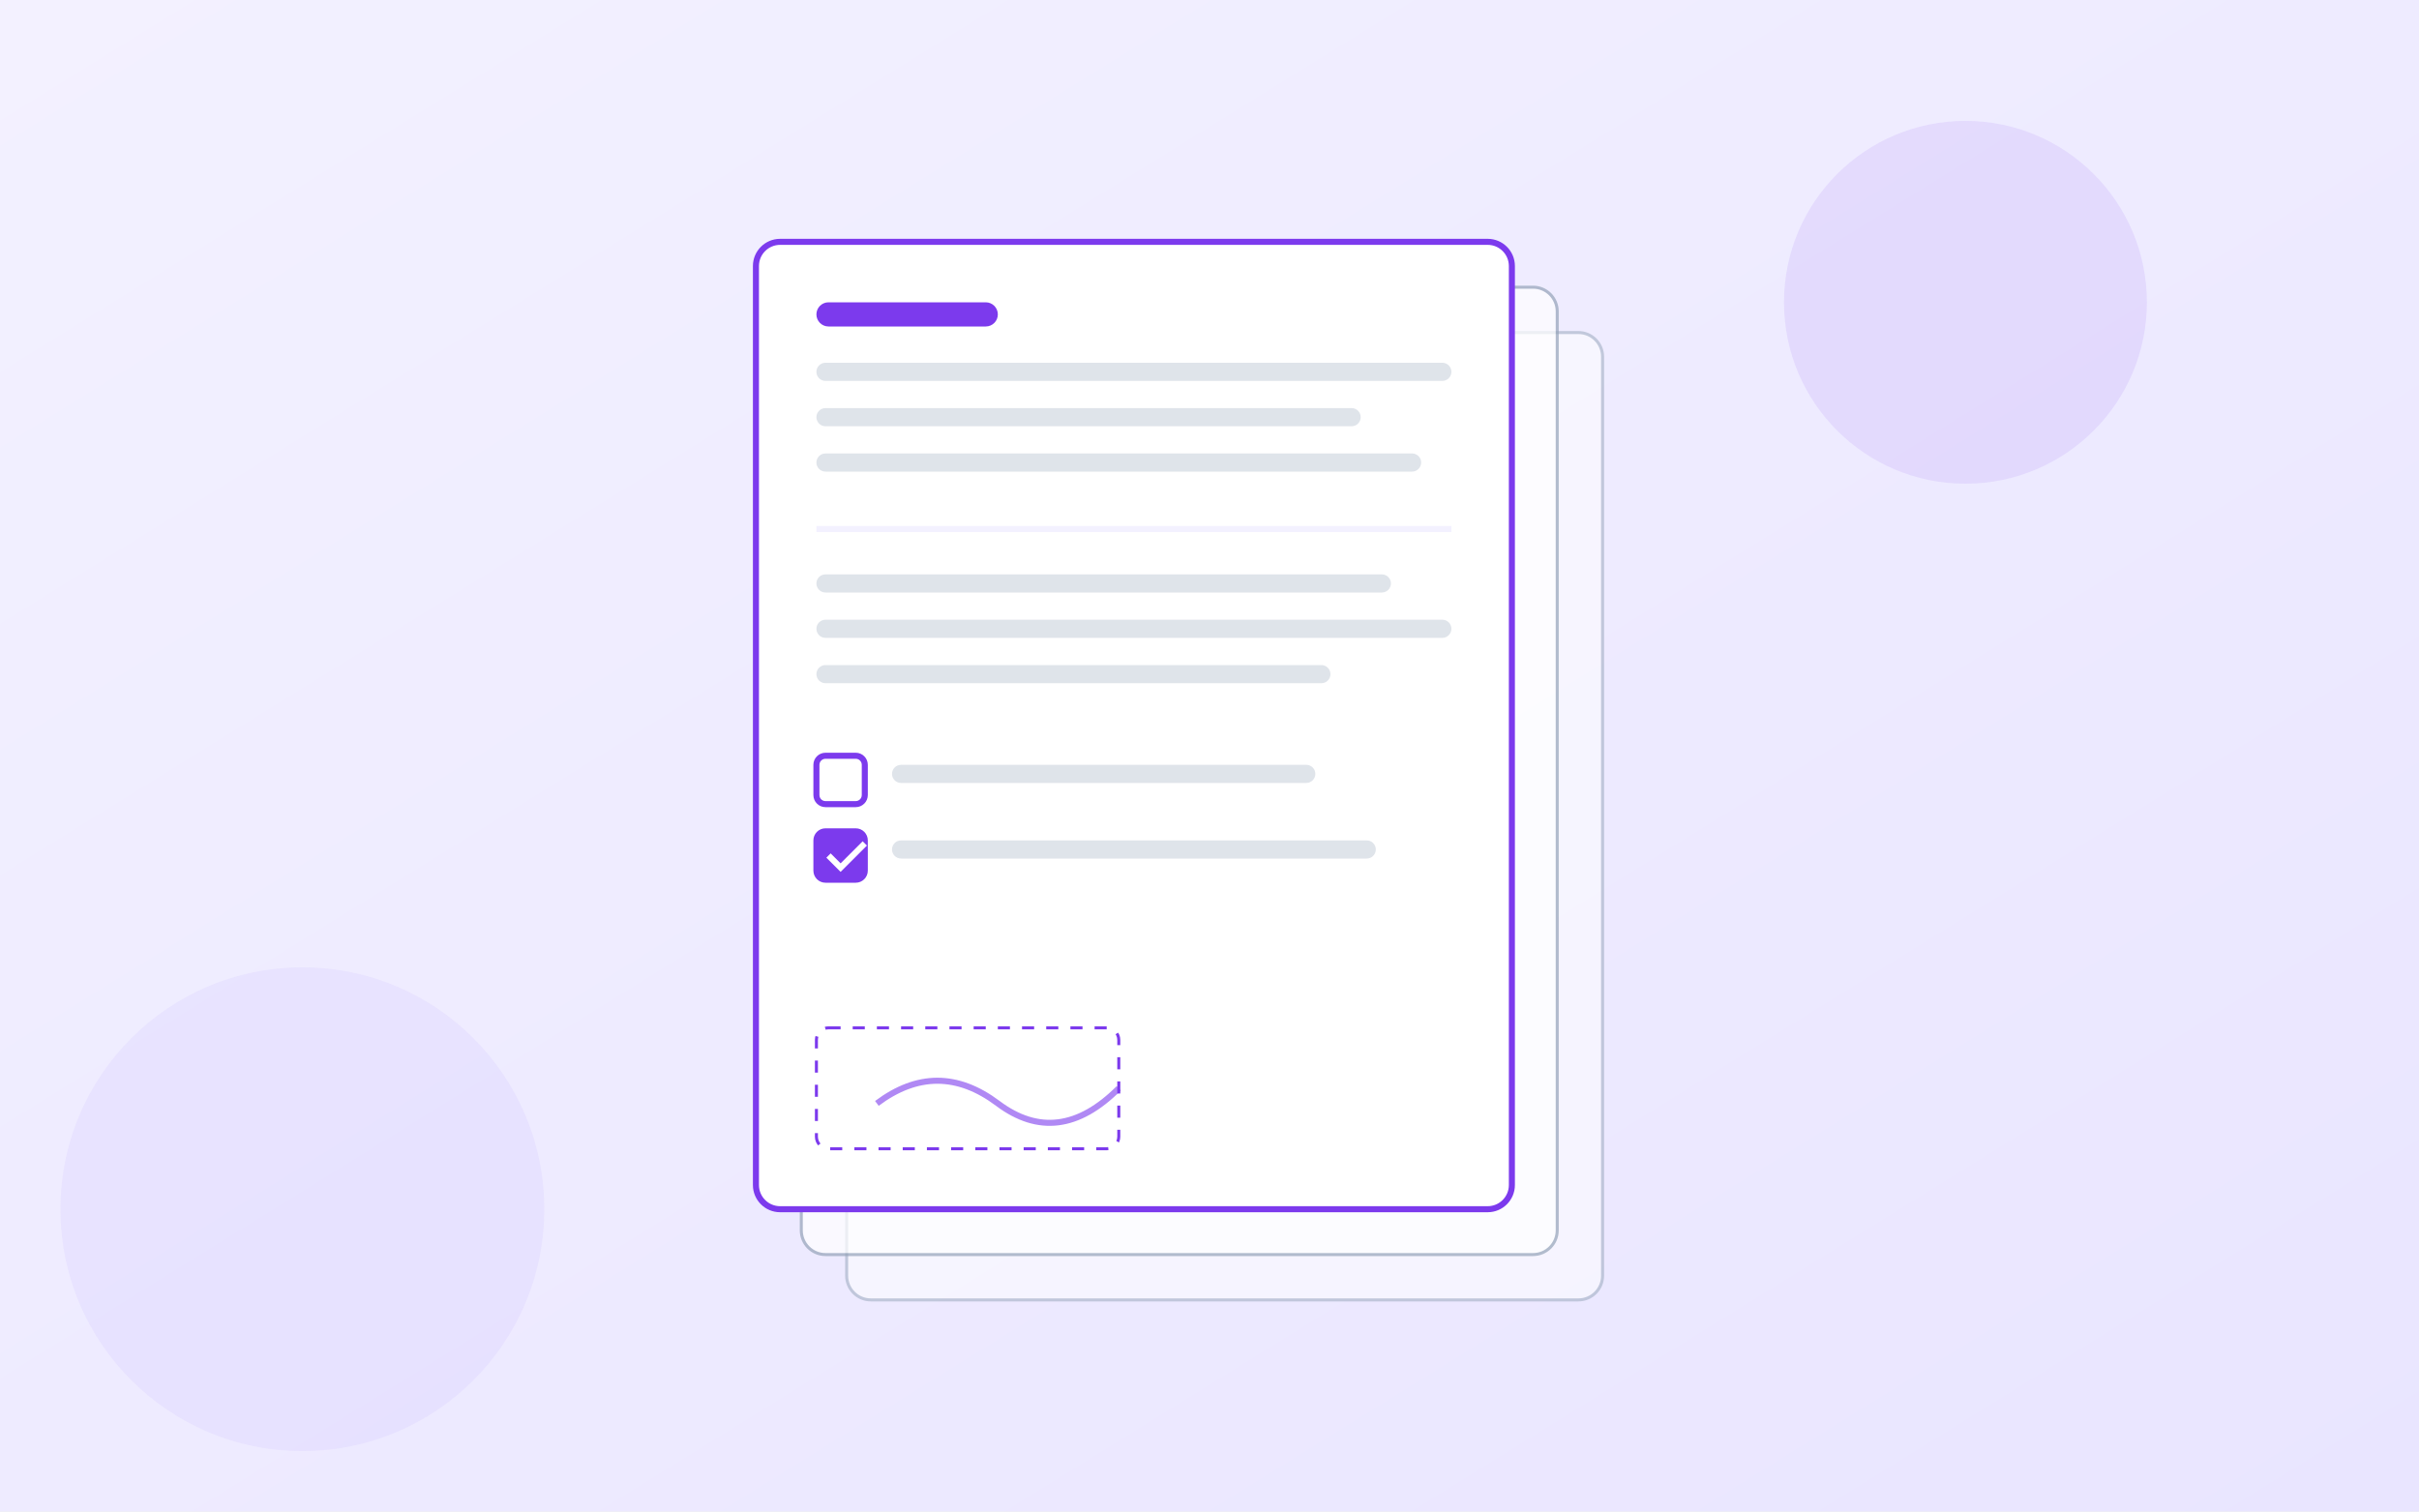
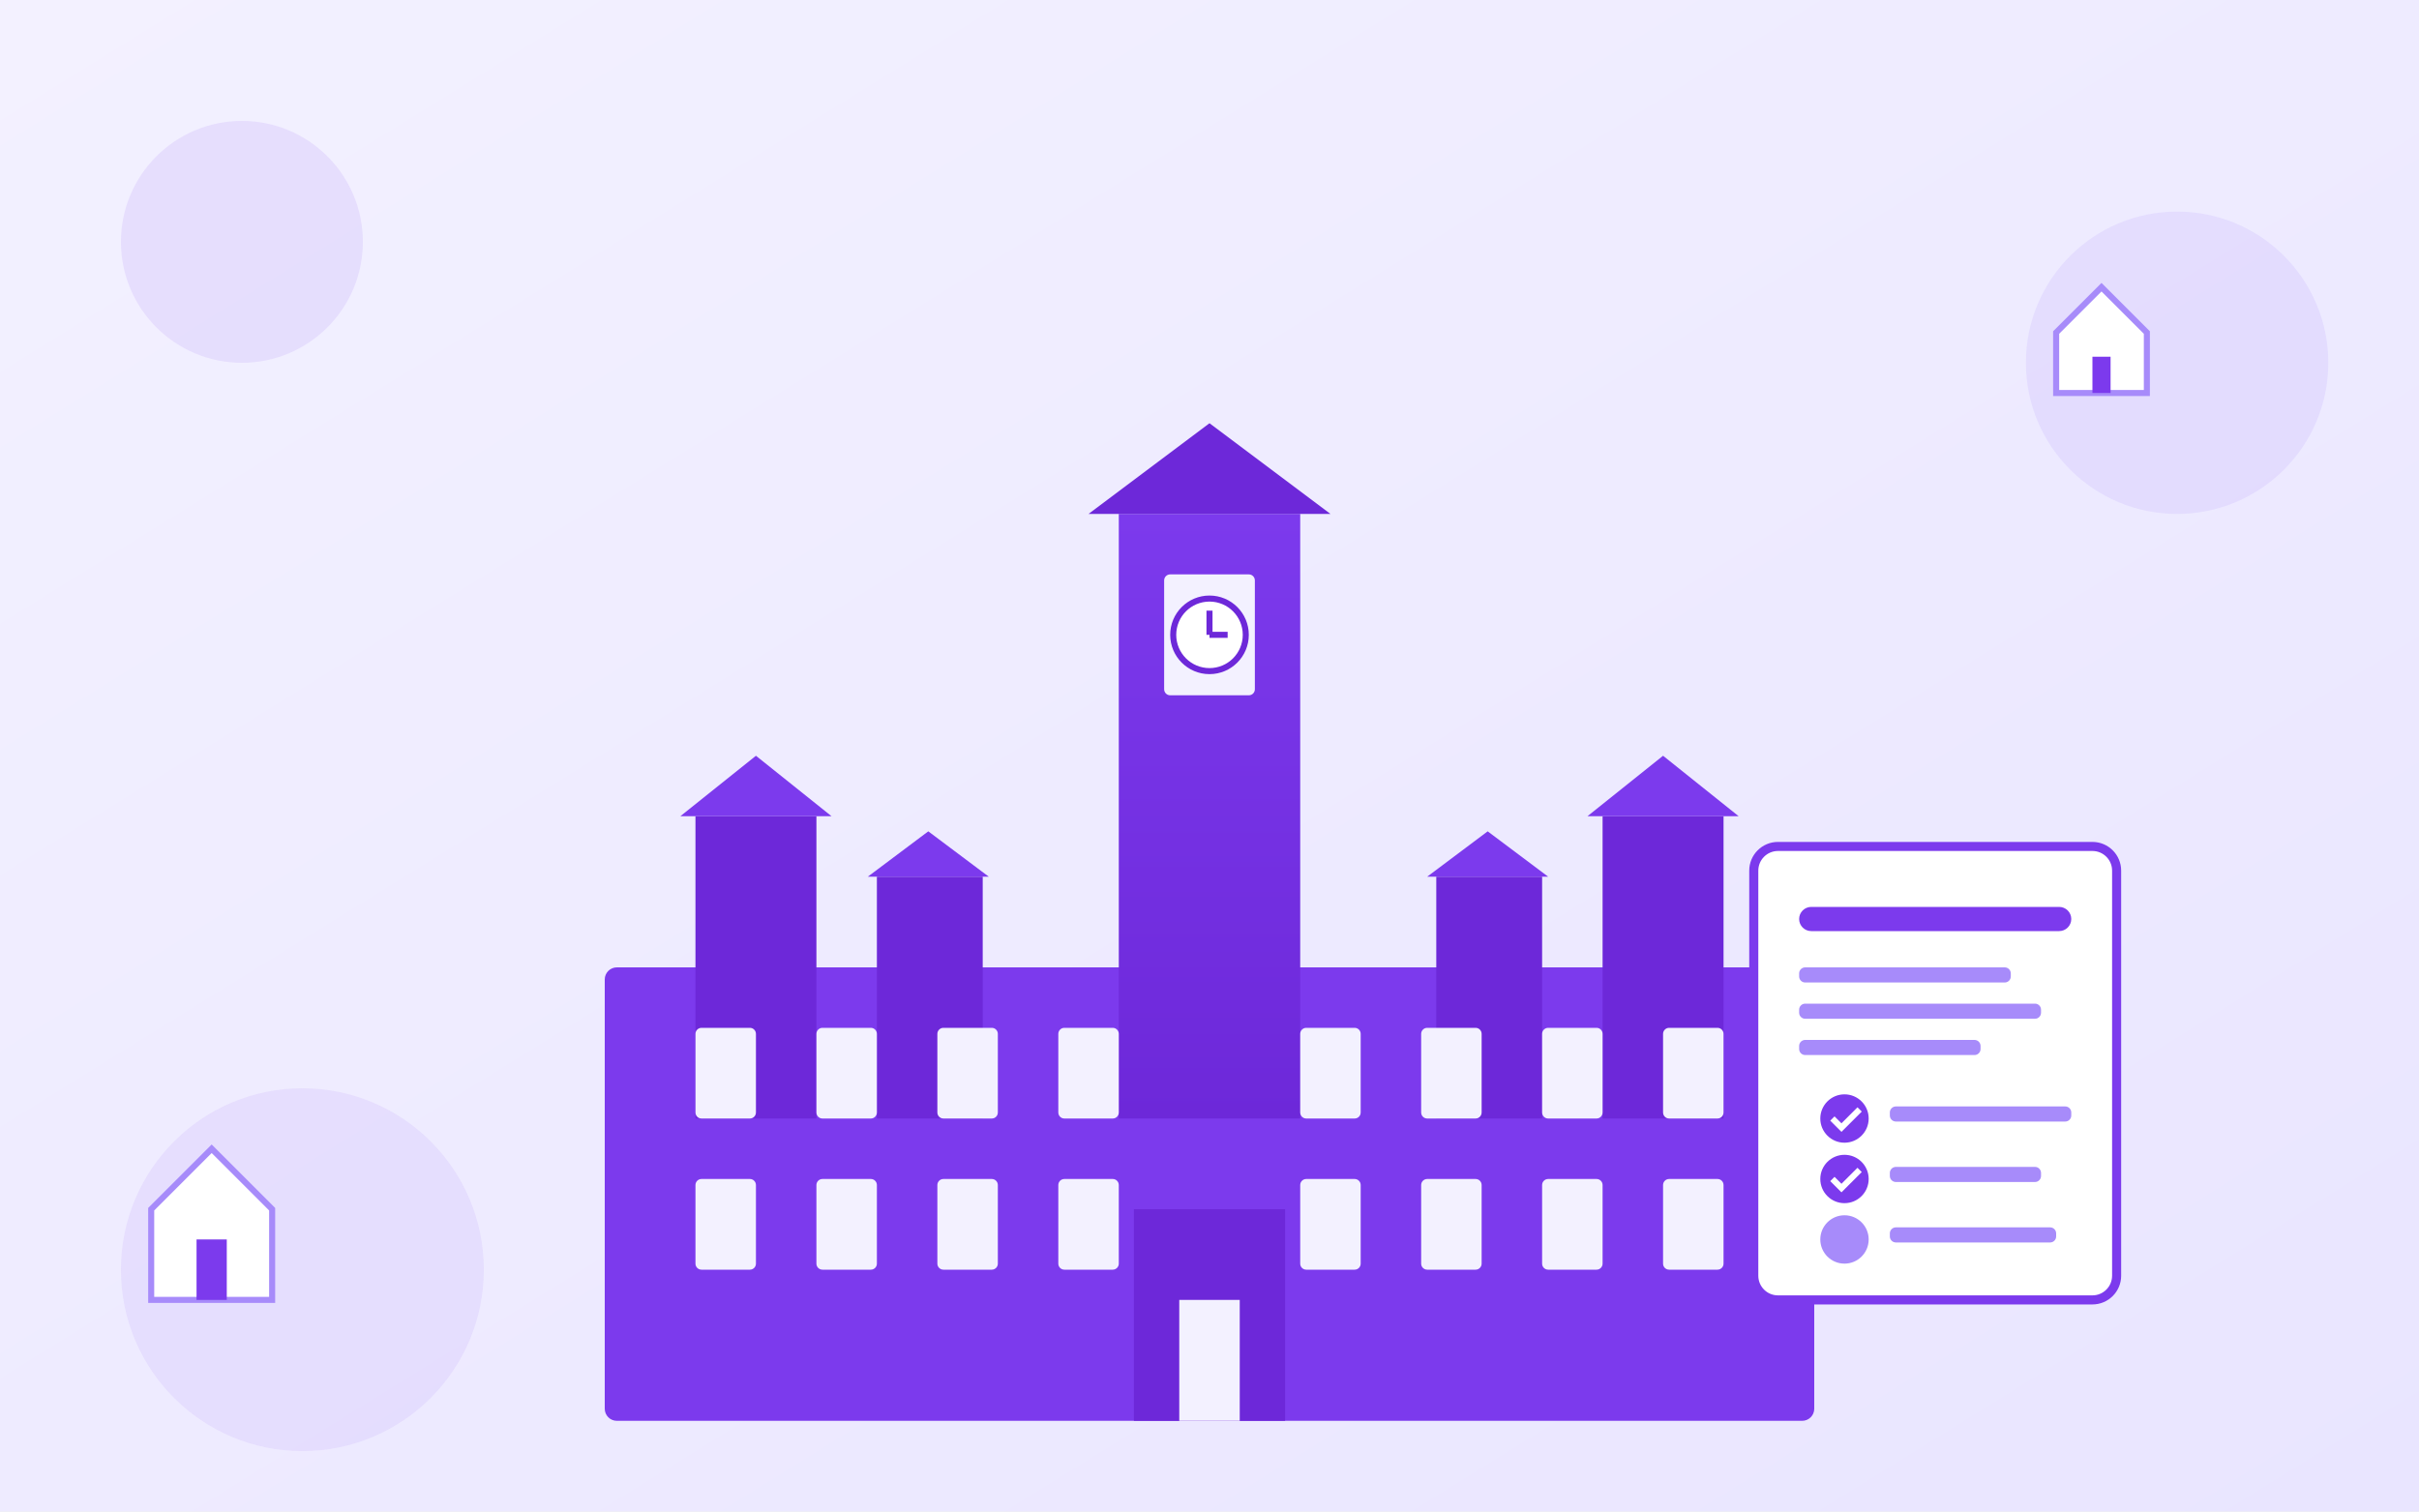
<svg xmlns="http://www.w3.org/2000/svg" viewBox="0 0 800 500">
  <defs>
    <linearGradient id="bgGrad" x1="0%" y1="0%" x2="100%" y2="100%">
      <stop offset="0%" style="stop-color:#F3F1FF" />
      <stop offset="100%" style="stop-color:#E9E5FF" />
    </linearGradient>
+     <linearGradient id="buildingGrad" x1="0%" y1="0%" x2="0%" y2="100%">
+       <stop offset="0%" style="stop-color:#7C3AED" />
+       <stop offset="100%" style="stop-color:#6D28D9" />
+     </linearGradient>
  </defs>
  <rect width="800" height="500" fill="url(#bgGrad)" />
-   <g transform="translate(250, 80)">
-     <rect x="30" y="30" width="250" height="320" rx="8" fill="white" stroke="#94A3B8" stroke-width="1" opacity="0.5" />
-     <rect x="15" y="15" width="250" height="320" rx="8" fill="white" stroke="#94A3B8" stroke-width="1" opacity="0.7" />
-     <rect x="0" y="0" width="250" height="320" rx="8" fill="white" stroke="#7C3AED" stroke-width="2" />
-     <rect x="20" y="20" width="60" height="8" rx="4" fill="#7C3AED" />
-     <rect x="20" y="40" width="210" height="6" rx="3" fill="#94A3B8" opacity="0.3" />
-     <rect x="20" y="55" width="180" height="6" rx="3" fill="#94A3B8" opacity="0.3" />
-     <rect x="20" y="70" width="200" height="6" rx="3" fill="#94A3B8" opacity="0.3" />
-     <line x1="20" y1="95" x2="230" y2="95" stroke="#F3F1FF" stroke-width="2" />
-     <rect x="20" y="110" width="190" height="6" rx="3" fill="#94A3B8" opacity="0.3" />
-     <rect x="20" y="125" width="210" height="6" rx="3" fill="#94A3B8" opacity="0.3" />
-     <rect x="20" y="140" width="170" height="6" rx="3" fill="#94A3B8" opacity="0.3" />
-     <rect x="20" y="170" width="16" height="16" rx="3" stroke="#7C3AED" stroke-width="2" fill="none" />
-     <rect x="45" y="173" width="140" height="6" rx="3" fill="#94A3B8" opacity="0.3" />
-     <rect x="20" y="195" width="16" height="16" rx="3" stroke="#7C3AED" stroke-width="2" fill="#7C3AED" />
-     <path d="M24 203 L28 207 L36 199" stroke="white" stroke-width="2" fill="none" />
-     <rect x="45" y="198" width="160" height="6" rx="3" fill="#94A3B8" opacity="0.3" />
-     <rect x="20" y="260" width="100" height="40" rx="4" stroke="#7C3AED" stroke-width="1" stroke-dasharray="4" fill="none" />
-     <path d="M40 285 Q60 270 80 285 Q100 300 120 280" stroke="#7C3AED" stroke-width="2" fill="none" opacity="0.6" />
+   <g transform="translate(150, 120)">
+     <rect x="50" y="200" width="400" height="150" fill="#7C3AED" rx="4" />
+     <rect x="220" y="50" width="60" height="200" fill="url(#buildingGrad)" />
+     <polygon points="250,20 290,50 210,50" fill="#6D28D9" />
+     <rect x="235" y="70" width="30" height="40" fill="#F3F1FF" rx="2" />
+     <circle cx="250" cy="90" r="12" fill="white" stroke="#6D28D9" stroke-width="2" />
+     <line x1="250" y1="90" x2="250" y2="82" stroke="#6D28D9" stroke-width="2" />
+     <line x1="250" y1="90" x2="256" y2="90" stroke="#6D28D9" stroke-width="2" />
+     <rect x="80" y="150" width="40" height="100" fill="#6D28D9" />
+     <polygon points="100,130 125,150 75,150" fill="#7C3AED" />
+     <rect x="140" y="170" width="35" height="80" fill="#6D28D9" />
+     <polygon points="157,155 177,170 137,170" fill="#7C3AED" />
+     <rect x="380" y="150" width="40" height="100" fill="#6D28D9" />
+     <polygon points="400,130 425,150 375,150" fill="#7C3AED" />
+     <rect x="325" y="170" width="35" height="80" fill="#6D28D9" />
+     <polygon points="342,155 362,170 322,170" fill="#7C3AED" />
+     <rect x="80" y="220" width="20" height="30" fill="#F3F1FF" rx="2" />
+     <rect x="120" y="220" width="20" height="30" fill="#F3F1FF" rx="2" />
+     <rect x="160" y="220" width="20" height="30" fill="#F3F1FF" rx="2" />
+     <rect x="200" y="220" width="20" height="30" fill="#F3F1FF" rx="2" />
+     <rect x="280" y="220" width="20" height="30" fill="#F3F1FF" rx="2" />
+     <rect x="320" y="220" width="20" height="30" fill="#F3F1FF" rx="2" />
+     <rect x="360" y="220" width="20" height="30" fill="#F3F1FF" rx="2" />
+     <rect x="400" y="220" width="20" height="30" fill="#F3F1FF" rx="2" />
+     <rect x="80" y="270" width="20" height="30" fill="#F3F1FF" rx="2" />
+     <rect x="120" y="270" width="20" height="30" fill="#F3F1FF" rx="2" />
+     <rect x="160" y="270" width="20" height="30" fill="#F3F1FF" rx="2" />
+     <rect x="200" y="270" width="20" height="30" fill="#F3F1FF" rx="2" />
+     <rect x="280" y="270" width="20" height="30" fill="#F3F1FF" rx="2" />
+     <rect x="320" y="270" width="20" height="30" fill="#F3F1FF" rx="2" />
+     <rect x="360" y="270" width="20" height="30" fill="#F3F1FF" rx="2" />
+     <rect x="400" y="270" width="20" height="30" fill="#F3F1FF" rx="2" />
+     <rect x="225" y="280" width="50" height="70" fill="#6D28D9" rx="25 25 0 0" />
+     <rect x="240" y="310" width="20" height="40" fill="#F3F1FF" />
  </g>
-   <circle cx="650" cy="100" r="60" fill="#7C3AED" opacity="0.1" />
-   <circle cx="100" cy="400" r="80" fill="#A78BFA" opacity="0.1" />
+   <g transform="translate(580, 280)">
+     <rect x="0" y="0" width="120" height="150" rx="8" fill="white" stroke="#7C3AED" stroke-width="3" />
+     <rect x="15" y="20" width="90" height="8" rx="4" fill="#7C3AED" />
+     <rect x="15" y="40" width="70" height="5" rx="2" fill="#A78BFA" />
+     <rect x="15" y="52" width="80" height="5" rx="2" fill="#A78BFA" />
+     <rect x="15" y="64" width="60" height="5" rx="2" fill="#A78BFA" />
+     <circle cx="30" cy="90" r="8" fill="#7C3AED" />
+     <path d="M26 90 L29 93 L35 87" stroke="white" stroke-width="2" fill="none" />
+     <rect x="45" y="86" width="60" height="5" rx="2" fill="#A78BFA" />
+     <circle cx="30" cy="110" r="8" fill="#7C3AED" />
+     <path d="M26 110 L29 113 L35 107" stroke="white" stroke-width="2" fill="none" />
+     <rect x="45" y="106" width="50" height="5" rx="2" fill="#A78BFA" />
+     <circle cx="30" cy="130" r="8" fill="#A78BFA" />
+     <rect x="45" y="126" width="55" height="5" rx="2" fill="#A78BFA" />
+   </g>
+   <circle cx="80" cy="80" r="40" fill="#7C3AED" opacity="0.1" />
+   <circle cx="720" cy="120" r="50" fill="#A78BFA" opacity="0.15" />
+   <circle cx="100" cy="420" r="60" fill="#7C3AED" opacity="0.08" />
+   <g transform="translate(50, 350)">
+     <path d="M0 50 L20 30 L40 50 L40 80 L0 80 Z" fill="white" stroke="#A78BFA" stroke-width="2" />
+     <rect x="15" y="60" width="10" height="20" fill="#7C3AED" />
+   </g>
+   <g transform="translate(680, 70)">
+     <path d="M0 40 L15 25 L30 40 L30 60 L0 60 Z" fill="white" stroke="#A78BFA" stroke-width="2" />
+     <rect x="12" y="48" width="6" height="12" fill="#7C3AED" />
+   </g>
</svg>
